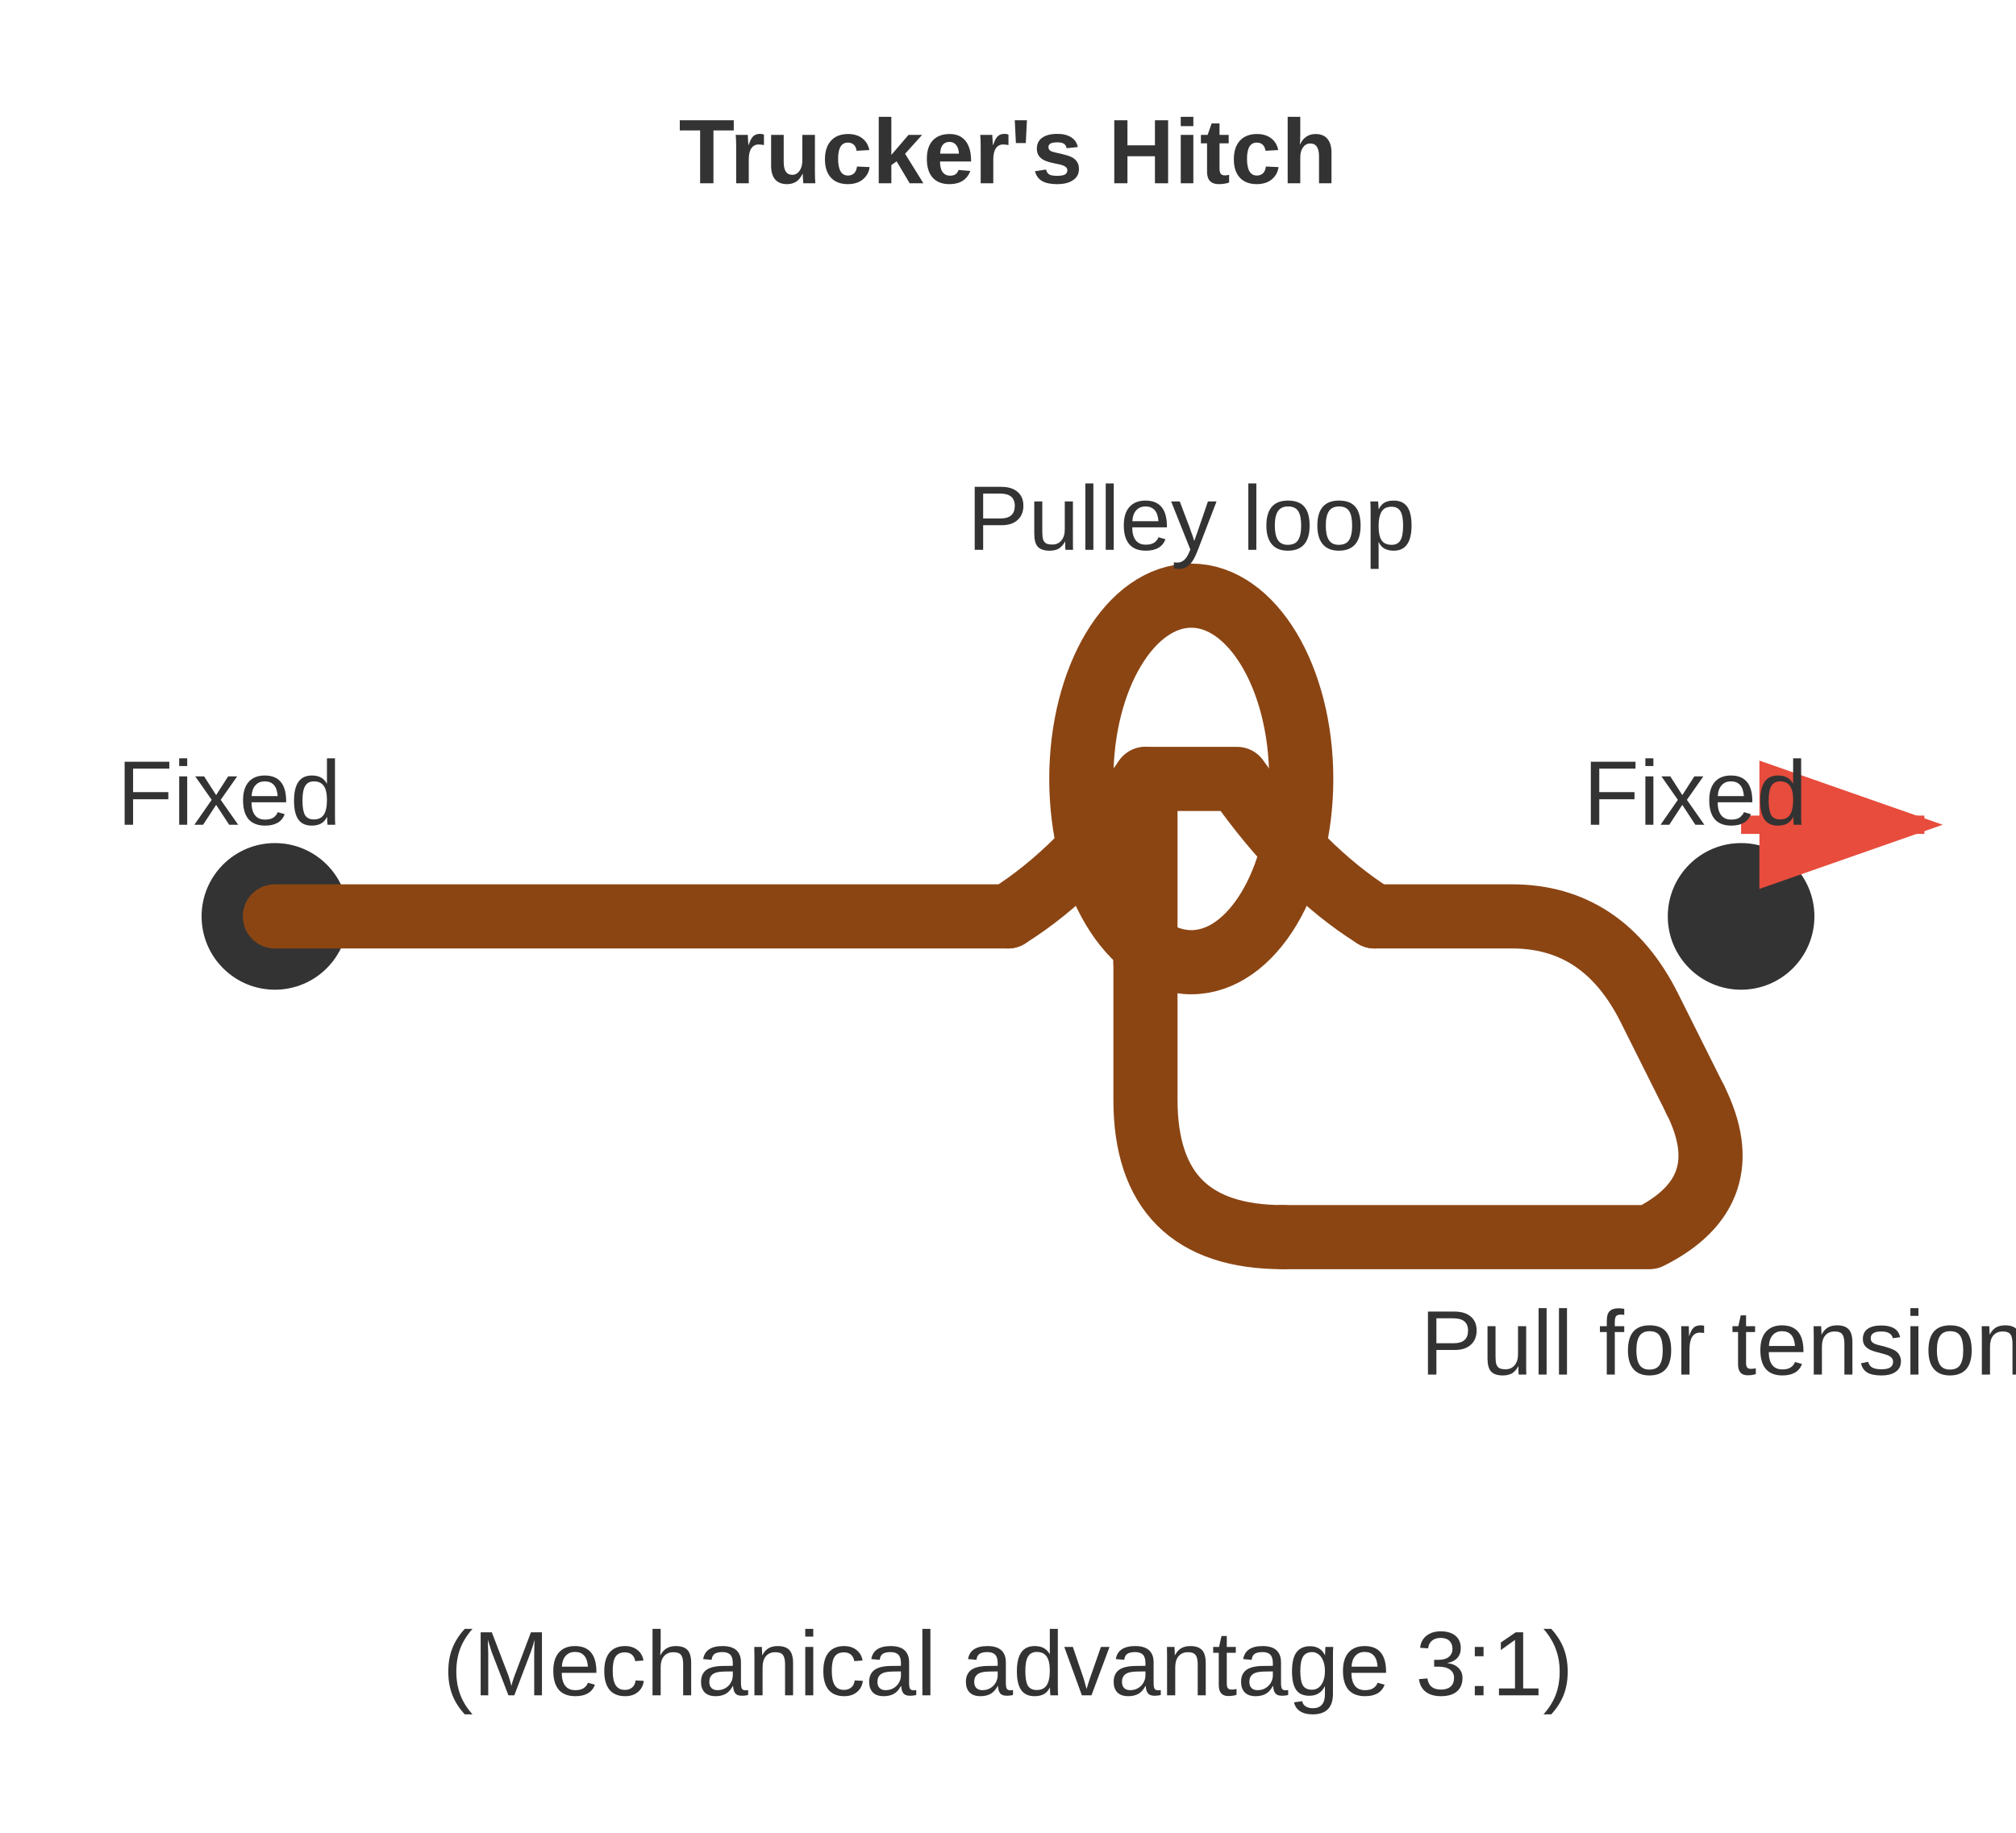
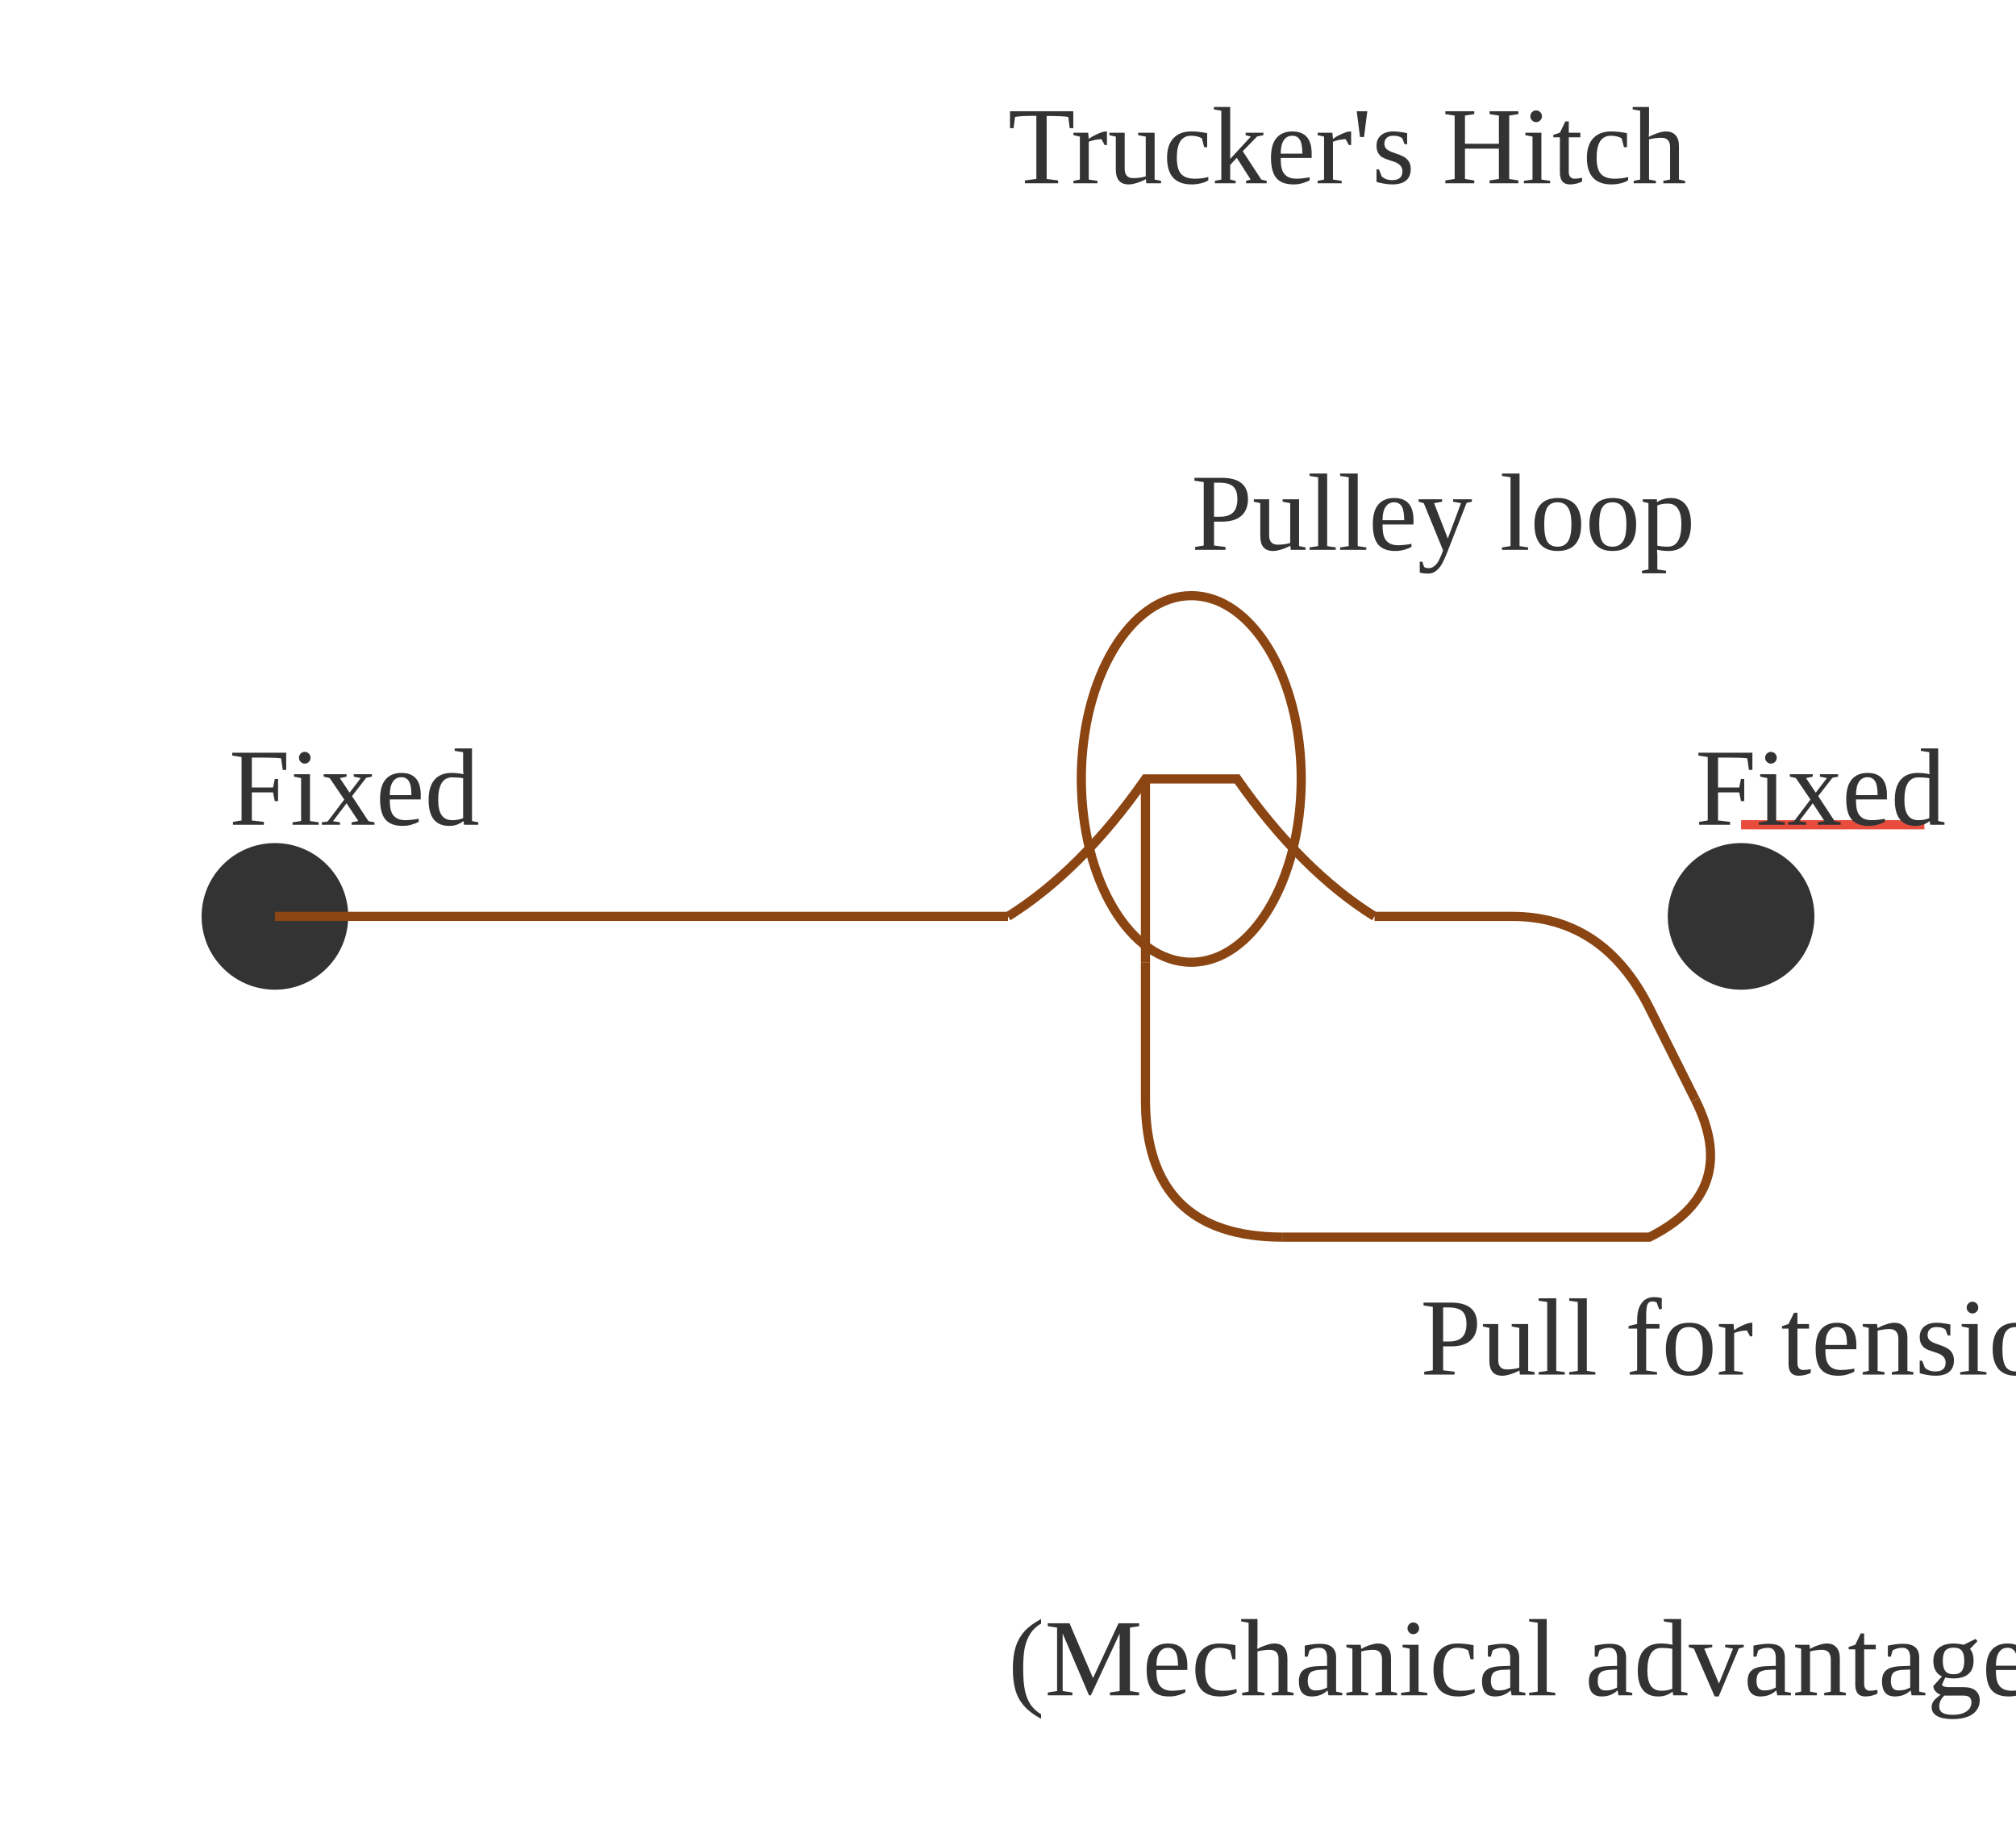
<svg xmlns="http://www.w3.org/2000/svg" width="220" height="200" viewBox="0 0 220 200">
-   <defs>
-     <style>
-       .rope { fill: none; stroke: #8B4513; stroke-width: 7; stroke-linecap: round; stroke-linejoin: round; }
-       .anchor { fill: #333; }
-       .label { fill: #333; font-family: Arial, sans-serif; font-size: 10px; }
-     </style>
-   </defs>
-   <circle cx="30" cy="100" r="8" class="anchor" />
-   <circle cx="190" cy="100" r="8" class="anchor" />
-   <path class="rope" d="M 30 100 L 110 100" />
-   <ellipse cx="130" cy="85" rx="12" ry="20" fill="none" stroke="#8B4513" stroke-width="7" />
-   <path class="rope" d="M 110 100 Q 118 95, 125 85 L 135 85 Q 142 95, 150 100" />
-   <path class="rope" d="M 150 100 L 165 100 Q 175 100, 180 110 L 185 120" />
-   <path class="rope" d="M 185 120 Q 190 130, 180 135 L 140 135" />
-   <path class="rope" d="M 140 135 Q 125 135, 125 120 L 125 105" />
-   <path class="rope" d="M 125 105 L 125 85" />
-   <path d="M 190 90 L 210 90" fill="none" stroke="#E74C3C" stroke-width="2" marker-end="url(#arrowhead)" />
+   <circle cx="30" cy="100" r="8" fill="#333" />
+   <circle cx="190" cy="100" r="8" fill="#333" />
+   <path fill="none" stroke="#8B4513" strokeWidth="7" strokeLinecap="round" strokeLinejoin="round" d="M 30 100 L 110 100" />
+   <ellipse cx="130" cy="85" rx="12" ry="20" fill="none" stroke="#8B4513" strokeWidth="7" />
+   <path fill="none" stroke="#8B4513" strokeWidth="7" strokeLinecap="round" strokeLinejoin="round" d="M 110 100 Q 118 95, 125 85 L 135 85 Q 142 95, 150 100" />
+   <path fill="none" stroke="#8B4513" strokeWidth="7" strokeLinecap="round" strokeLinejoin="round" d="M 150 100 L 165 100 Q 175 100, 180 110 L 185 120" />
+   <path fill="none" stroke="#8B4513" strokeWidth="7" strokeLinecap="round" strokeLinejoin="round" d="M 185 120 Q 190 130, 180 135 L 140 135" />
+   <path fill="none" stroke="#8B4513" strokeWidth="7" strokeLinecap="round" strokeLinejoin="round" d="M 140 135 Q 125 135, 125 120 L 125 105" />
+   <path fill="none" stroke="#8B4513" strokeWidth="7" strokeLinecap="round" strokeLinejoin="round" d="M 125 105 L 125 85" />
  <defs>
    <marker id="arrowhead" markerWidth="10" markerHeight="7" refX="9" refY="3.5" orient="auto">
      <polygon points="0 0, 10 3.5, 0 7" fill="#E74C3C" />
    </marker>
  </defs>
-   <text x="25" y="90" class="label" text-anchor="middle">Fixed</text>
-   <text x="185" y="90" class="label" text-anchor="middle">Fixed</text>
-   <text x="130" y="60" class="label" text-anchor="middle">Pulley loop</text>
-   <text x="155" y="150" class="label">Pull for tension</text>
-   <text x="110" y="20" class="label" text-anchor="middle" font-weight="bold" font-size="13">Trucker's Hitch</text>
-   <text x="110" y="185" class="label" text-anchor="middle" font-size="10">(Mechanical advantage 3:1)</text>
+   <path d="M 190 90 L 210 90" fill="none" stroke="#E74C3C" strokeWidth="2" markerEnd="url(#arrowhead)" />
+   <text x="25" y="90" fill="#333" fontFamily="Arial, sans-serif" fontSize="10" textAnchor="middle">Fixed</text>
+   <text x="185" y="90" fill="#333" fontFamily="Arial, sans-serif" fontSize="10" textAnchor="middle">Fixed</text>
+   <text x="130" y="60" fill="#333" fontFamily="Arial, sans-serif" fontSize="10" textAnchor="middle">Pulley loop</text>
+   <text x="155" y="150" fill="#333" fontFamily="Arial, sans-serif" fontSize="10">Pull for tension</text>
+   <text x="110" y="20" fill="#333" fontFamily="Arial, sans-serif" fontSize="13" fontWeight="bold" textAnchor="middle">Trucker's Hitch</text>
+   <text x="110" y="185" fill="#333" fontFamily="Arial, sans-serif" fontSize="10" textAnchor="middle">(Mechanical advantage 3:1)</text>
</svg>
